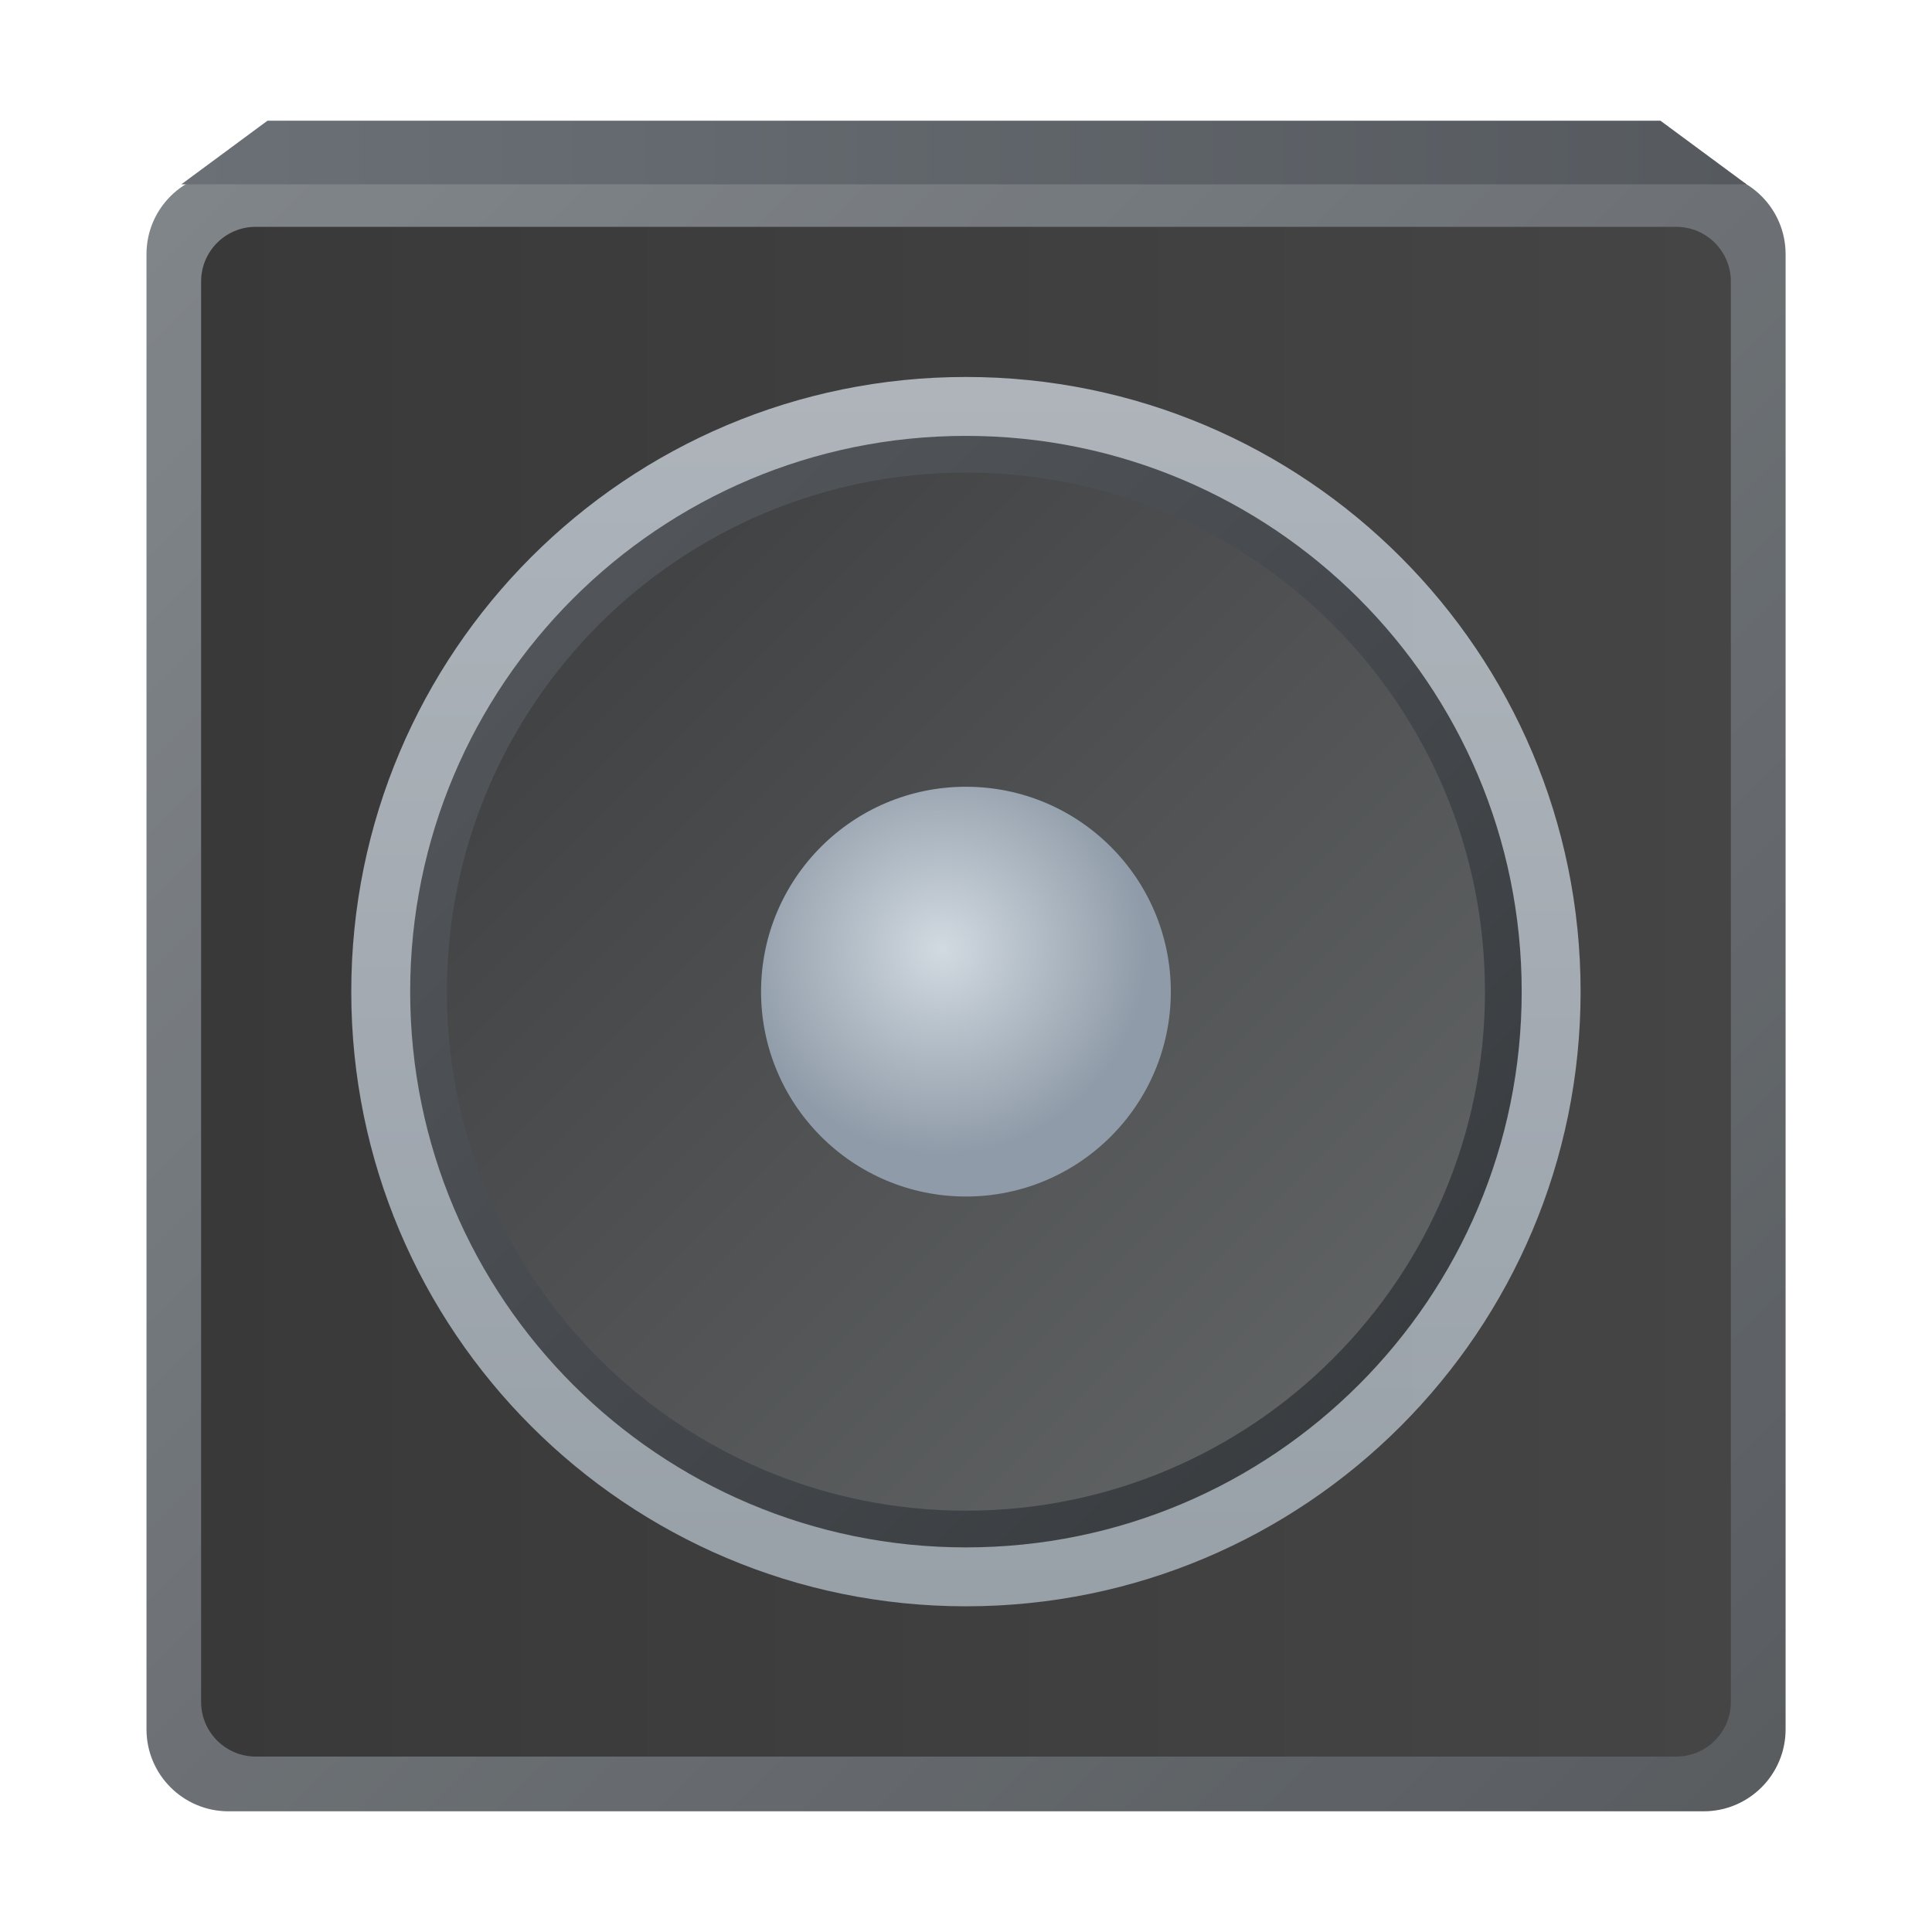
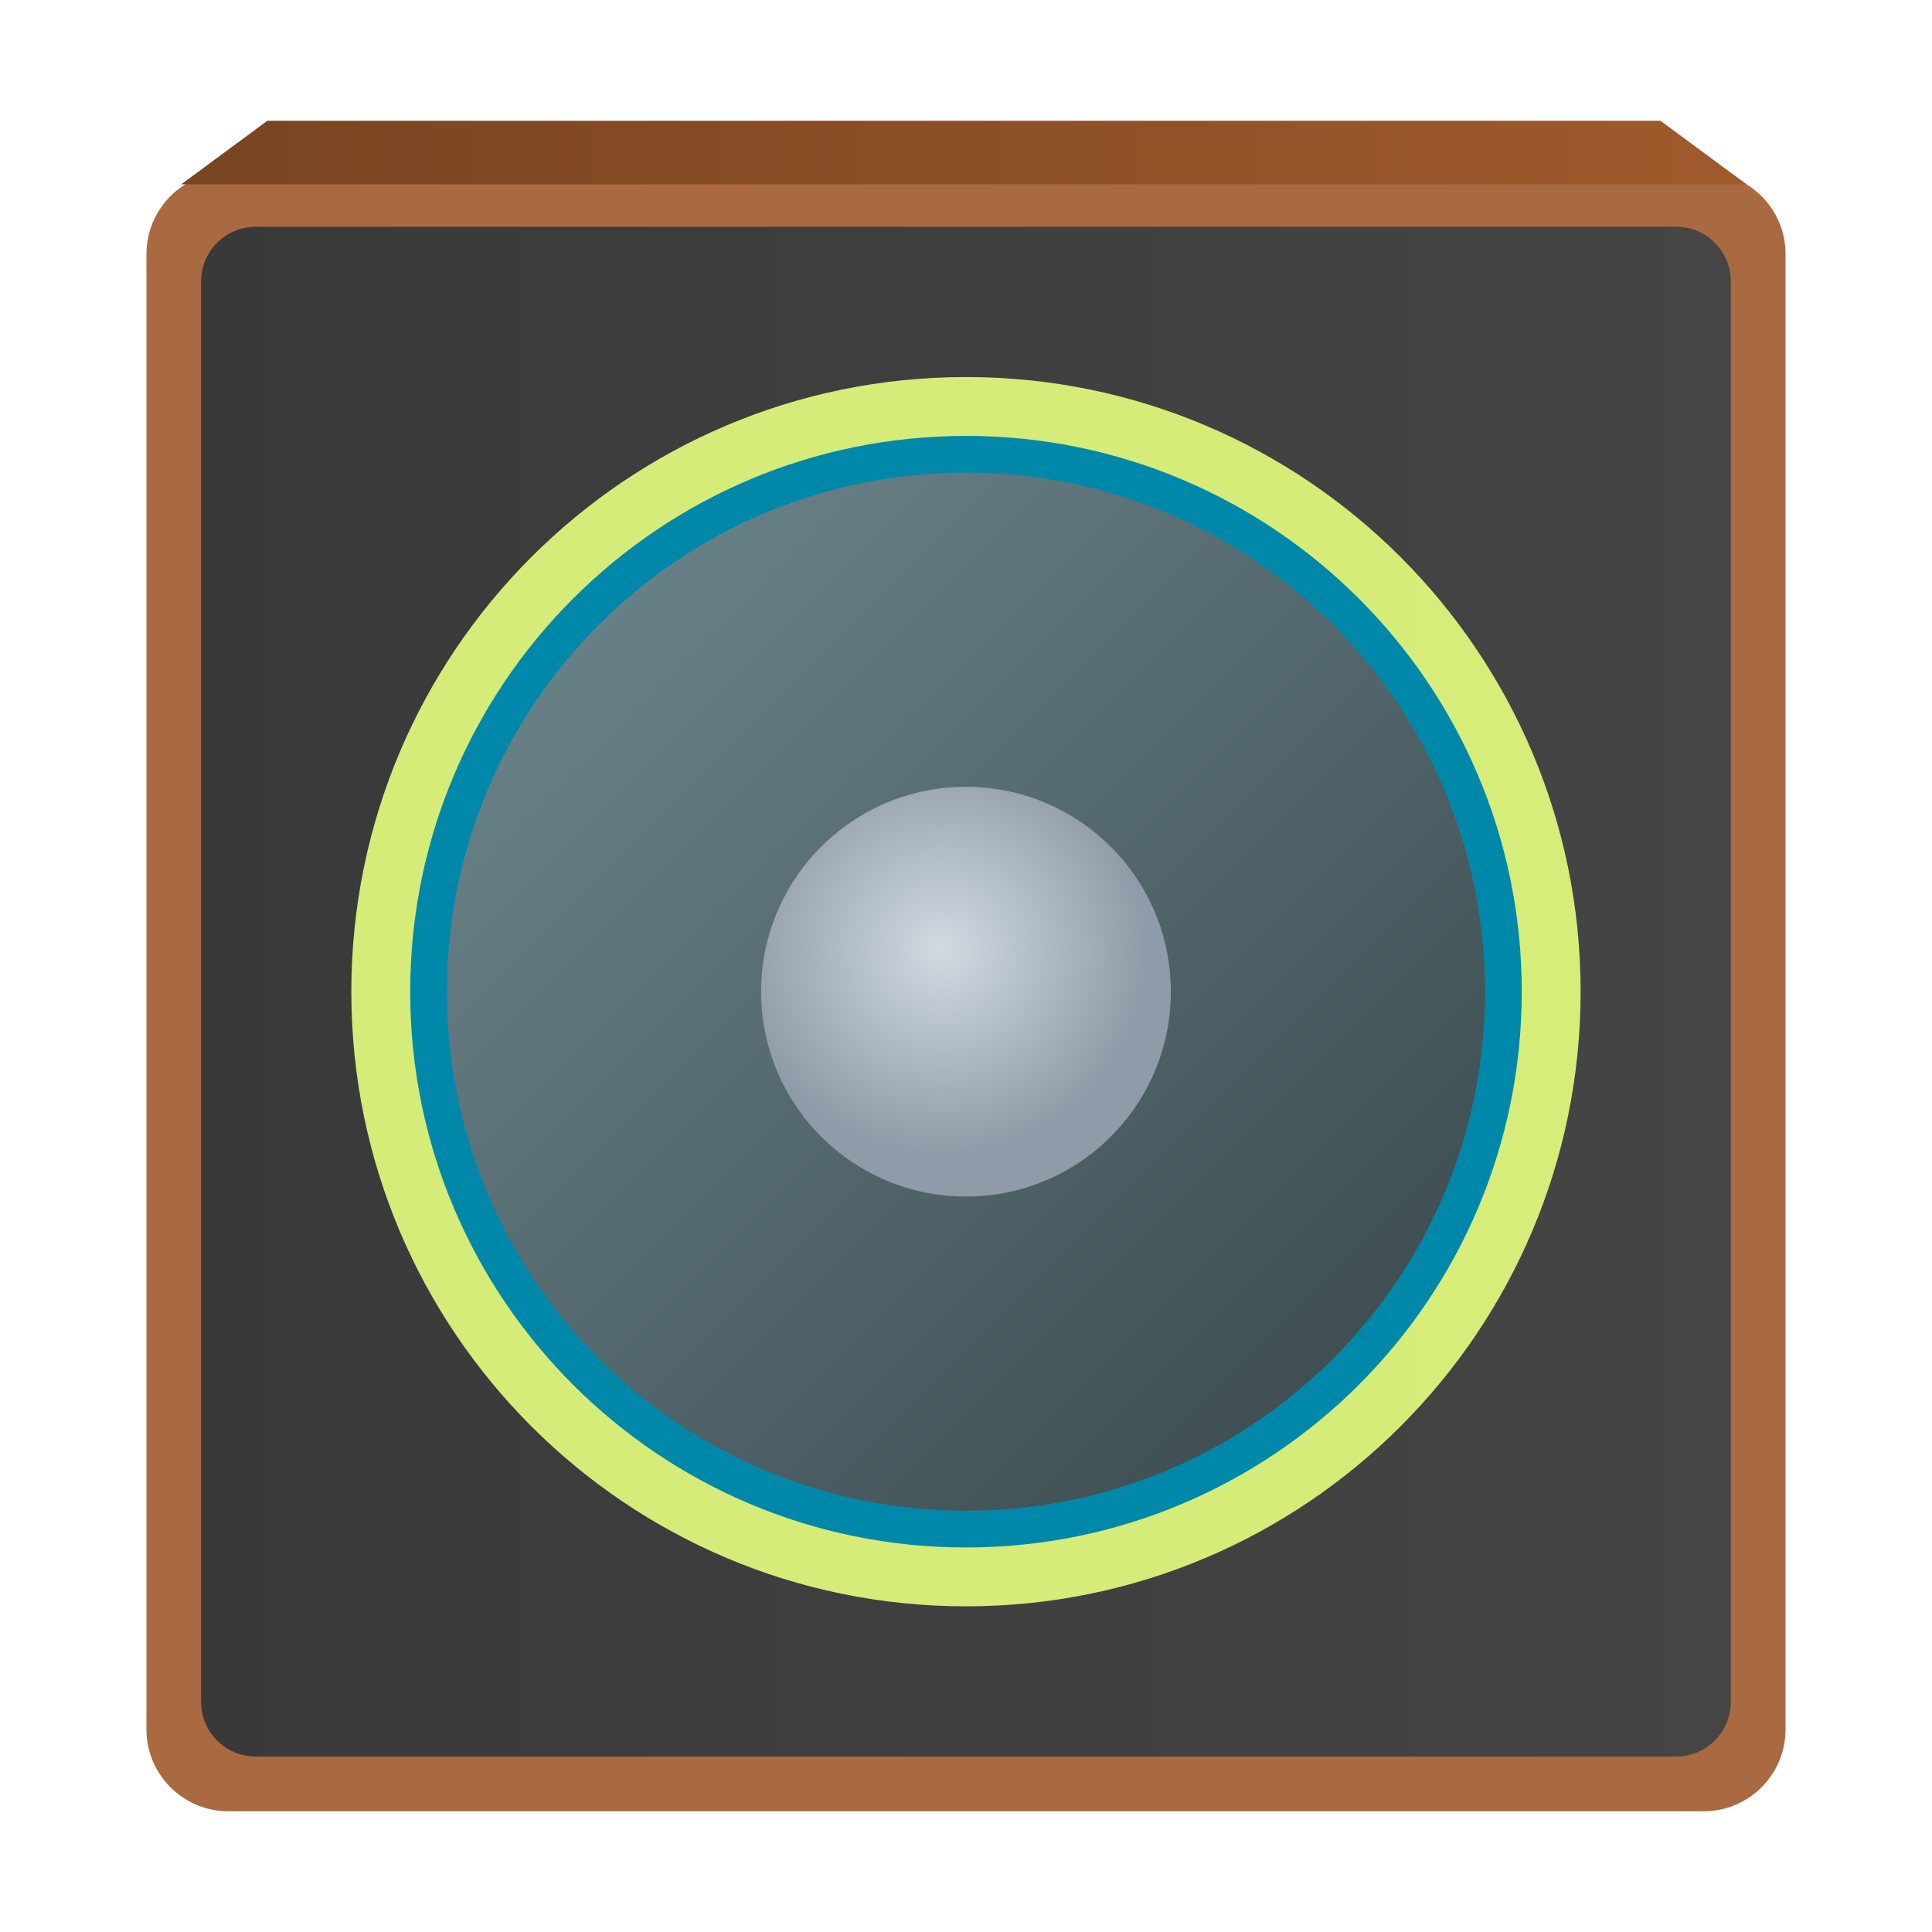
<svg xmlns="http://www.w3.org/2000/svg" id="SimpleNote" width="64" height="64" enable-background="new 0 0 1024 1024" image-rendering="optimizeSpeed" version="1.1" viewBox="0 0 64 64">
  <defs>
    <linearGradient id="i" x1="400.4" x2="400.4" y1="545.62" y2="517.62" gradientTransform="matrix(1.5862 0 0 1.5862 -585.75 -804.34)" gradientUnits="userSpaceOnUse">
      <stop stop-color="#d3d3d3" offset="0" />
      <stop stop-color="#fcf9f9" offset="1" />
    </linearGradient>
    <linearGradient id="f" x1="400.4" x2="400.4" y1="545.62" y2="517.62" gradientTransform="matrix(1.6382 0 0 1.6382 -660.38 -809.85)" gradientUnits="userSpaceOnUse">
      <stop stop-color="#8d3aff" offset="0" />
      <stop stop-color="#ff3680" offset="1" />
    </linearGradient>
-     <linearGradient id="linearGradient1333" x1=".529" x2="16.404" y1=".529" y2="16.404" gradientTransform="matrix(.91665 0 0 .91665 .70555 .70555)" gradientUnits="userSpaceOnUse">
-       <stop stop-color="#73797e" offset="0" />
-       <stop stop-color="#464a4e" offset="1" />
-     </linearGradient>
-     <linearGradient id="linearGradient30095" x1="1.676" x2="15.257" y1="8.466" y2="8.466" gradientUnits="userSpaceOnUse">
+     <linearGradient id="linearGradient30095" x1="1.676" x2="15.257" y1="8.466" y2="8.466" gradientTransform="matrix(3.7313 0 0 3.7313 .40859 1.2601)" gradientUnits="userSpaceOnUse">
      <stop stop-color="#393939" offset="0" />
      <stop stop-color="#454545" offset="1" />
    </linearGradient>
-     <linearGradient id="linearGradient1343" x1="8.394" x2="8.394" y1="3.242" y2="13.719" gradientTransform="matrix(1.0312 0 0 1.0312 -.26454 -.26454)" gradientUnits="userSpaceOnUse">
-       <stop stop-color="#bac1c8" offset="0" />
-       <stop stop-color="#a2abb4" offset="1" />
+     <linearGradient id="linearGradient1385" x1="3.292" x2="13.876" y1="3.057" y2="13.64" gradientTransform="matrix(3.2493 0 0 3.2493 4.4891 5.3406)" gradientUnits="userSpaceOnUse">
+       <stop stop-color="#6f8a91" offset="0" />
+       <stop stop-color="#374548" offset="1" />
    </linearGradient>
-     <linearGradient id="linearGradient1373" x1="3.204" x2="13.723" y1="3.21" y2="13.717" gradientTransform="matrix(.93246 0 0 .93246 .57166 .57166)" gradientUnits="userSpaceOnUse">
-       <stop stop-color="#565a5f" offset="0" />
-       <stop stop-color="#35383b" offset="1" />
-     </linearGradient>
-     <linearGradient id="linearGradient1385" x1="3.292" x2="13.876" y1="3.057" y2="13.64" gradientTransform="matrix(.87082 0 0 .87082 1.0936 1.0936)" gradientUnits="userSpaceOnUse">
-       <stop stop-color="#3b3c3d" offset="0" />
-       <stop stop-color="#656869" offset="1" />
-     </linearGradient>
-     <radialGradient id="radialGradient899" cx="-6.519" cy="5.51" r="1.984" gradientTransform="matrix(.91665 0 0 .91665 14.228 3.0418)" gradientUnits="userSpaceOnUse">
+     <radialGradient id="radialGradient899" cx="-6.519" cy="5.51" r="1.984" gradientTransform="matrix(3.4203 0 0 3.4203 53.498 12.61)" gradientUnits="userSpaceOnUse">
      <stop stop-color="#d2dae1" offset="0" />
      <stop stop-color="#8f9ba8" offset="1" />
    </radialGradient>
-     <linearGradient id="linearGradient1532" x1="1.5" x2="15.397" y1="1.017" y2="1.017" gradientUnits="userSpaceOnUse">
-       <stop stop-color="#6a7076" offset="0" />
-       <stop stop-color="#565a5f" offset="1" />
+     <linearGradient id="linearGradient1532" x1="1.5" x2="15.397" y1="1.017" y2="1.017" gradientTransform="matrix(3.7313 0 0 3.7313 .40859 1.2601)" gradientUnits="userSpaceOnUse">
+       <stop stop-color="#784421" offset="0" />
+       <stop stop-color="#a05a2c" offset="1" />
    </linearGradient>
  </defs>
  <circle cx="49.639" cy="39.205" r="0" fill="url(#i)" />
  <circle cx="-4.15" cy="61.361" r="0" fill="none" stroke="url(#f)" stroke-width="2.13" />
-   <g transform="matrix(3.7313 0 0 3.7313 .40859 1.2601)">
-     <g stroke-width=".917">
-       <rect x="1.191" y="1.191" width="14.552" height="14.552" ry=".728" fill="url(#linearGradient1333)" opacity=".9" />
-       <rect x="1.676" y="1.676" width="13.581" height="13.581" ry=".485" fill="url(#linearGradient30095)" />
-       <circle cx="8.466" cy="8.466" r="5.457" fill="url(#linearGradient1343)" opacity=".9" />
-     </g>
-     <circle cx="8.466" cy="8.466" r="4.934" fill="url(#linearGradient1373)" stroke-width=".932" />
-     <circle cx="8.466" cy="8.466" r="4.608" fill="url(#linearGradient1385)" stroke-width=".917" />
-     <circle cx="8.466" cy="8.466" r="1.819" fill="url(#radialGradient899)" stroke-width=".917" />
-     <path d="m15.397 1.299-0.765-0.565h-12.367l-0.765 0.565z" fill="url(#linearGradient1532)" />
+   <g stroke-width="3.42">
+     <rect x="4.851" y="5.703" width="54.298" height="54.298" ry="2.715" fill="#a05a2c" opacity=".9" />
+     <rect x="6.661" y="7.512" width="50.675" height="50.675" ry="1.81" fill="url(#linearGradient30095)" />
+     <circle cx="31.999" cy="32.851" r="20.361" fill="#e5ff80" opacity=".9" />
  </g>
+   <circle cx="31.999" cy="32.851" r="18.411" fill="#08a" stroke-width="3.479" />
+   <circle cx="31.999" cy="32.851" r="17.194" fill="url(#linearGradient1385)" stroke-width="3.42" />
+   <circle cx="31.999" cy="32.851" r="6.787" fill="url(#radialGradient899)" stroke-width="3.42" />
+   <path d="m57.859 6.107-2.856-2.107h-46.145l-2.856 2.107z" fill="url(#linearGradient1532)" stroke-width="3.731" />
</svg>
